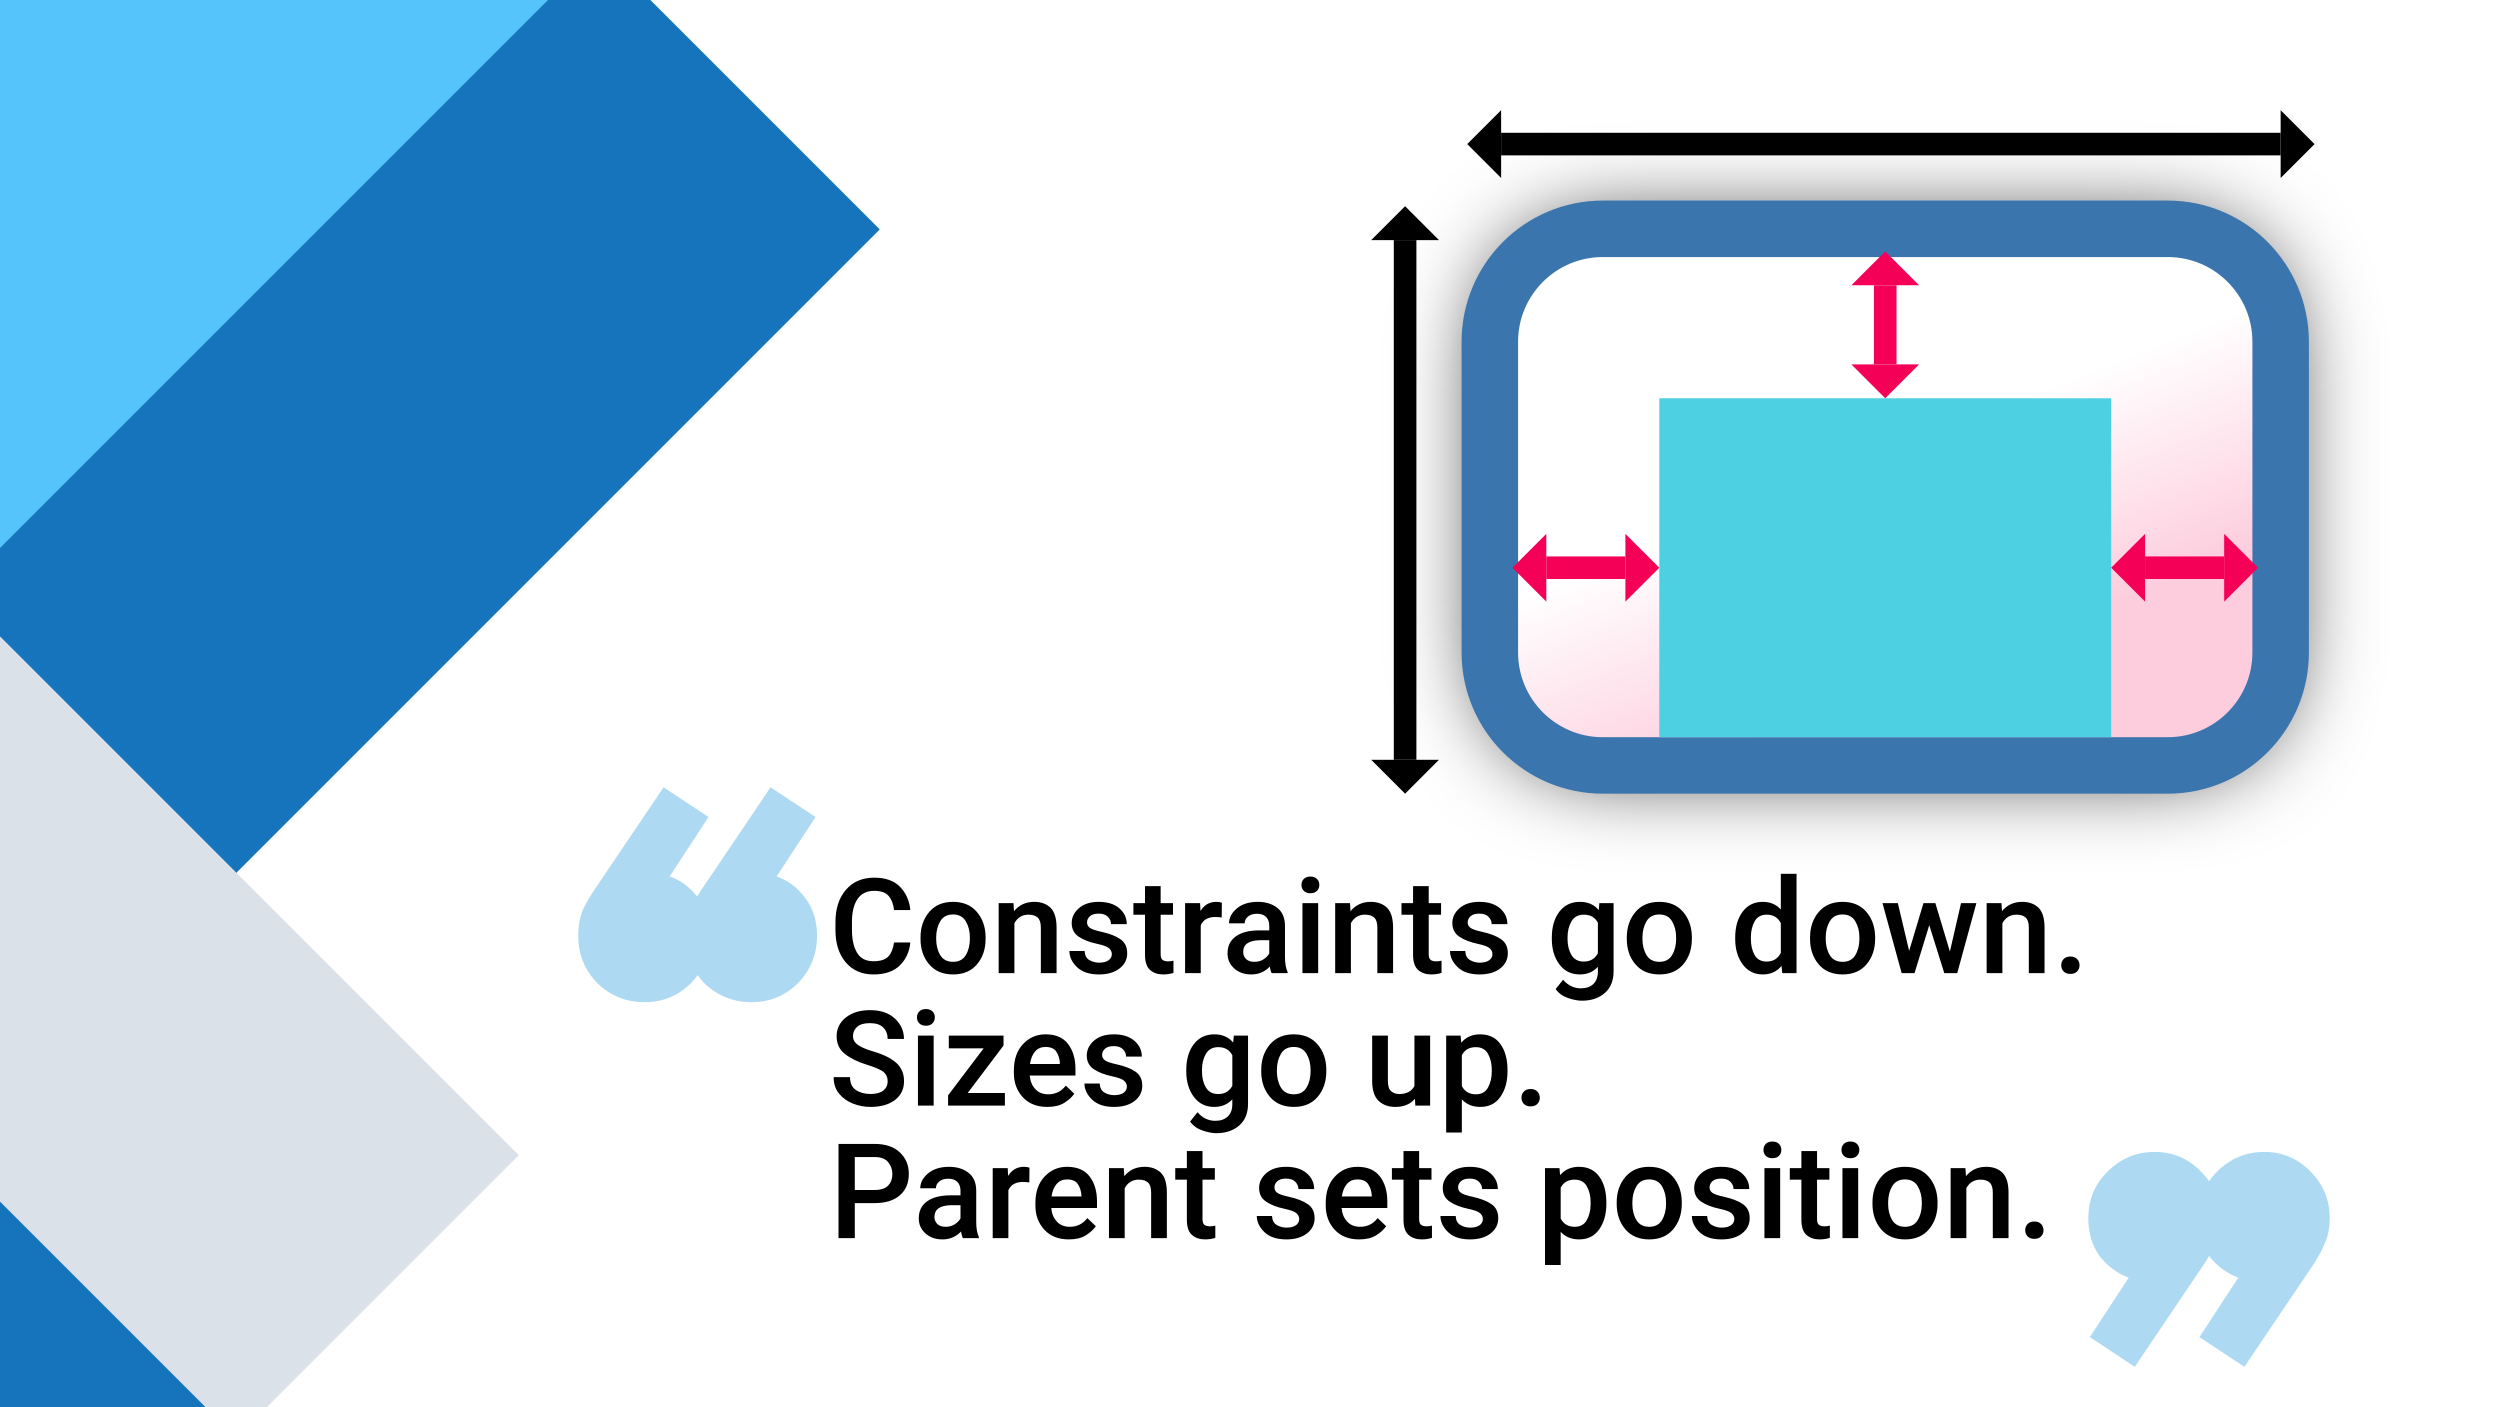
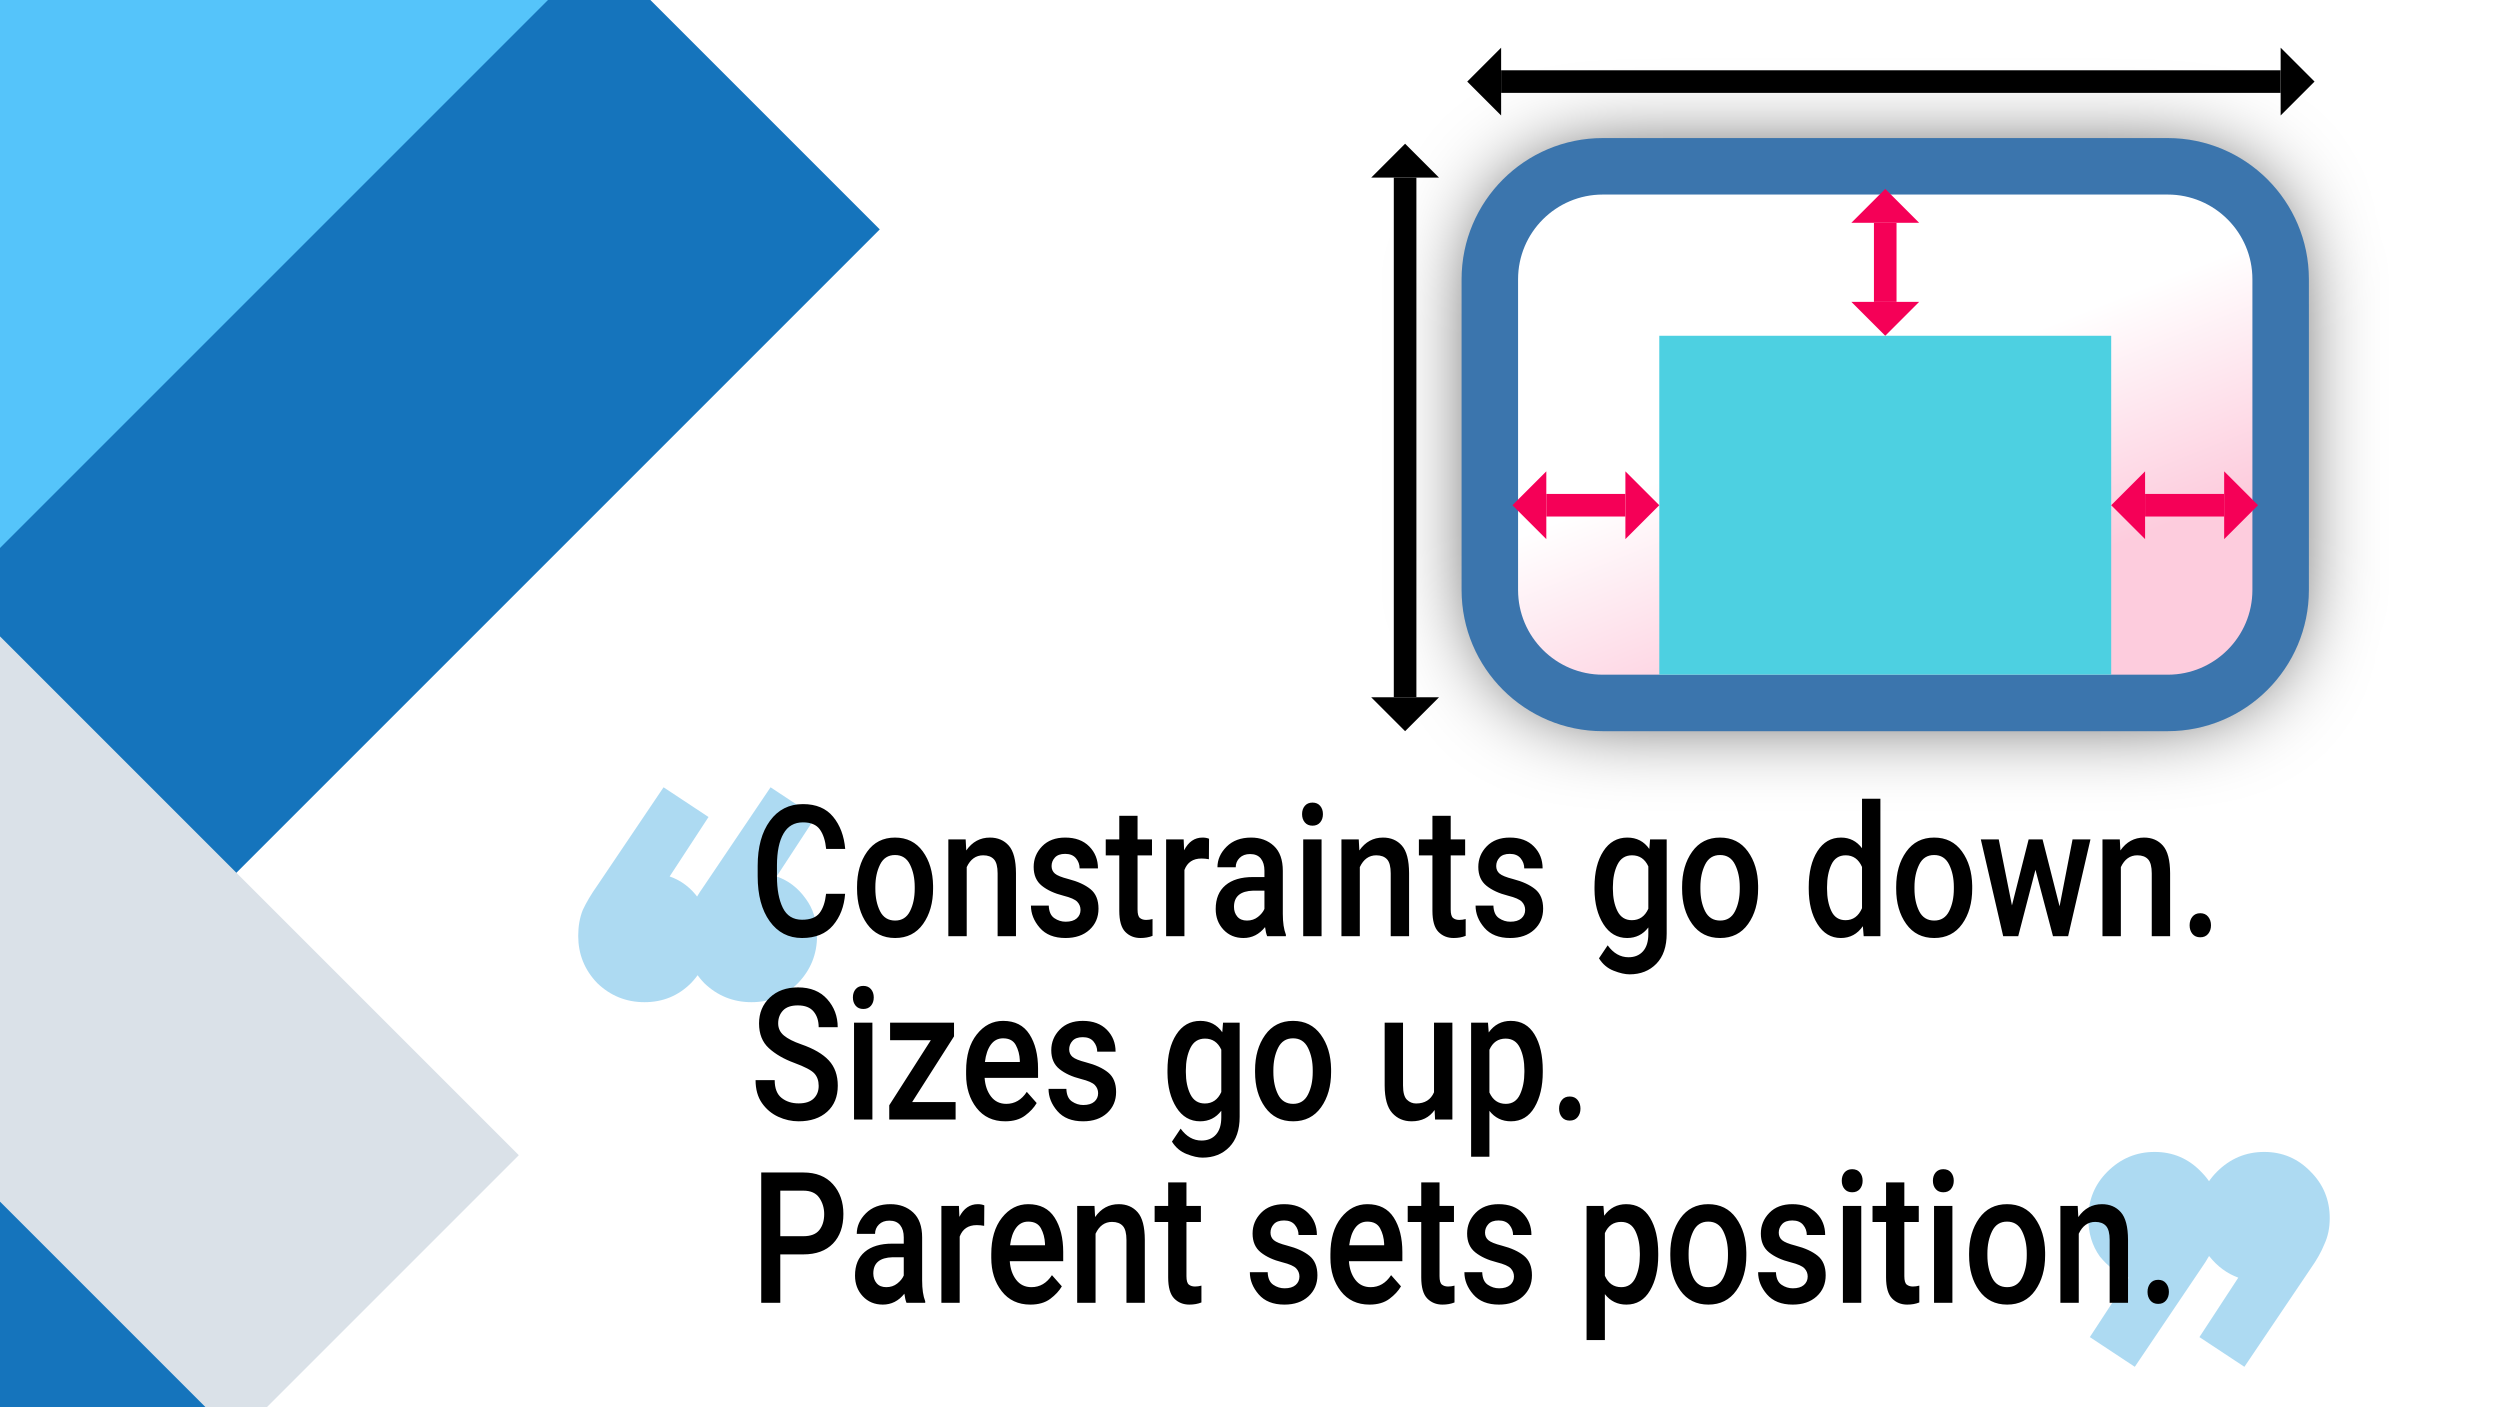
- <svg xmlns="http://www.w3.org/2000/svg" height="1080" width="1920" id="svg38" version="1.1" viewBox="0 0 1920 1080">
+ <svg xmlns="http://www.w3.org/2000/svg" viewBox="0 0 1920 1080" version="1.1" id="svg38" width="1920" height="1080">
  <defs id="defs16">
-     <marker refY="0.5" refX="0.5" markerHeight="3" markerWidth="3" viewBox="0 0 1 1" orient="auto-start-reverse" id="arrow-container-1">
-       <path style="fill:#f50057" id="path2" d="M 1,0.5 0.5,0 v 1 z" />
+     <marker id="arrow-container-1" orient="auto-start-reverse" viewBox="0 0 1 1" markerWidth="3" markerHeight="3" refX="0.5" refY="0.5">
+       <path d="M 1,0.5 0.5,0 v 1 z" id="path2" style="fill:#f50057" />
    </marker>
-     <marker refY="0.5" refX="0.5" markerHeight="3" markerWidth="3" viewBox="0 0 1 1" orient="auto-start-reverse" id="arrow-container-2">
-       <path style="fill:#000000" id="path5" d="M 1,0.5 0.5,0 v 1 z" />
+     <marker id="arrow-container-2" orient="auto-start-reverse" viewBox="0 0 1 1" markerWidth="3" markerHeight="3" refX="0.5" refY="0.5">
+       <path d="M 1,0.5 0.5,0 v 1 z" id="path5" style="fill:#000000" />
    </marker>
-     <filter height="2" width="2" y="-0.5" x="-0.5" id="shadow-container">
-       <feGaussianBlur id="feGaussianBlur8" stdDeviation="4" />
+     <filter id="shadow-container" x="-0.5" y="-0.5" width="2" height="2">
+       <feGaussianBlur stdDeviation="4" id="feGaussianBlur8" />
    </filter>
-     <linearGradient gradientUnits="userSpaceOnUse" gradientTransform="matrix(10.3703,0,0,7.259207,932.5437,-14.81848)" y2="83.367" x2="35.558" y1="39.443" x1="10.458" id="gradient-container">
-       <stop id="stop11" stop-color="#ffffff" offset="55%" />
-       <stop id="stop13" stop-color="#fdccdd" offset="100%" />
+     <linearGradient id="gradient-container" x1="10.458" y1="39.443" x2="35.558" y2="83.367" gradientTransform="matrix(10.3703,0,0,7.259207,932.5437,-14.81848)" gradientUnits="userSpaceOnUse">
+       <stop offset="55%" stop-color="#ffffff" id="stop11" />
+       <stop offset="100%" stop-color="#fdccdd" id="stop13" />
    </linearGradient>
  </defs>
-   <g transform="translate(-35.59322,98.30509)" id="g870">
-     <rect style="display:inline;opacity:1;fill:#1574bc;fill-opacity:1;stroke:none;stroke-width:2.531;stroke-linecap:butt;stroke-linejoin:miter;stroke-miterlimit:4;stroke-dasharray:none;stroke-opacity:1;paint-order:markers stroke fill" id="rect21" width="959.15" height="306.928" x="-511.287" y="251.069" transform="rotate(-45)" />
-     <rect style="display:inline;opacity:1;fill:#dae1e8;fill-opacity:1;stroke:none;stroke-width:6.906;stroke-linecap:butt;stroke-linejoin:miter;stroke-miterlimit:4;stroke-dasharray:none;stroke-opacity:1;paint-order:markers stroke fill" id="rect39" width="959.15" height="306.928" x="-94.413" y="250.92" transform="rotate(45)" />
-     <rect style="display:inline;opacity:1;fill:#1574bc;fill-opacity:1;stroke:none;stroke-width:6.906;stroke-linecap:butt;stroke-linejoin:miter;stroke-miterlimit:4;stroke-dasharray:none;stroke-opacity:1;paint-order:markers stroke fill" id="rect39-5" width="959.15" height="306.928" x="-94.413" y="557.848" transform="rotate(45)" />
-     <rect style="display:inline;opacity:1;fill:#55c4fa;fill-opacity:1;stroke:none;stroke-width:2.531;stroke-linecap:butt;stroke-linejoin:miter;stroke-miterlimit:4;stroke-dasharray:none;stroke-opacity:1;paint-order:markers stroke fill" id="rect21-0" width="959.15" height="306.928" x="-252.503" y="-53.686" transform="rotate(-45)" />
+   <g id="g870" transform="translate(-35.59322,98.30509)">
+     <rect transform="rotate(-45)" y="251.069" x="-511.287" height="306.928" width="959.15" id="rect21" style="display:inline;opacity:1;fill:#1574bc;fill-opacity:1;stroke:none;stroke-width:2.531;stroke-linecap:butt;stroke-linejoin:miter;stroke-miterlimit:4;stroke-dasharray:none;stroke-opacity:1;paint-order:markers stroke fill" />
+     <rect transform="rotate(45)" y="250.92" x="-94.413" height="306.928" width="959.15" id="rect39" style="display:inline;opacity:1;fill:#dae1e8;fill-opacity:1;stroke:none;stroke-width:6.906;stroke-linecap:butt;stroke-linejoin:miter;stroke-miterlimit:4;stroke-dasharray:none;stroke-opacity:1;paint-order:markers stroke fill" />
+     <rect transform="rotate(45)" y="557.848" x="-94.413" height="306.928" width="959.15" id="rect39-5" style="display:inline;opacity:1;fill:#1574bc;fill-opacity:1;stroke:none;stroke-width:6.906;stroke-linecap:butt;stroke-linejoin:miter;stroke-miterlimit:4;stroke-dasharray:none;stroke-opacity:1;paint-order:markers stroke fill" />
+     <rect transform="rotate(-45)" y="-53.686" x="-252.503" height="306.928" width="959.15" id="rect21-0" style="display:inline;opacity:1;fill:#55c4fa;fill-opacity:1;stroke:none;stroke-width:2.531;stroke-linecap:butt;stroke-linejoin:miter;stroke-miterlimit:4;stroke-dasharray:none;stroke-opacity:1;paint-order:markers stroke fill" />
  </g>
-   <path d="m 544.144,627.466 -29.847,45.648 c 8.974,3.121 16.386,8.778 22.239,16.972 5.852,7.803 8.778,17.362 8.778,28.676 0,14.046 -4.877,26.14 -14.631,36.284 -9.754,9.754 -21.654,14.631 -35.699,14.631 -14.046,0 -26.14,-4.877 -36.284,-14.631 -9.754,-10.144 -14.631,-22.239 -14.631,-36.284 0,-7.413 1.17,-14.046 3.511,-19.898 2.731,-5.852 6.438,-12.095 11.119,-18.727 l 50.915,-75.495 z m 82.166,0 -29.847,45.648 c 8.974,3.121 16.386,8.778 22.239,16.972 5.852,7.803 8.778,17.362 8.778,28.676 0,14.046 -4.877,26.14 -14.631,36.284 -9.754,9.754 -21.654,14.631 -35.699,14.631 -14.046,0 -26.14,-4.877 -36.284,-14.631 -9.754,-10.144 -14.631,-22.239 -14.631,-36.284 0,-7.413 1.17,-14.046 3.511,-19.898 2.731,-5.852 6.438,-12.095 11.119,-18.727 l 50.915,-75.495 z" style="font-style:normal;font-variant:normal;font-weight:bold;font-stretch:normal;font-size:360px;line-height:125%;font-family:'Product Sans';-inkscape-font-specification:'Product Sans Bold';letter-spacing:0px;word-spacing:0px;fill:#addaf2;fill-opacity:1;stroke:none;stroke-width:1.626px;stroke-linecap:butt;stroke-linejoin:miter;stroke-opacity:1" id="path913" />
-   <path d="m 1604.994,1026.893 29.847,-45.648 c -8.583,-3.121 -15.996,-8.583 -22.239,-16.387 -5.852,-8.193 -8.778,-17.947 -8.778,-29.262 0,-14.046 4.877,-25.945 14.631,-35.699 10.144,-10.144 22.239,-15.216 36.284,-15.216 14.046,0 25.945,5.072 35.699,15.216 9.754,9.754 14.631,21.654 14.631,35.699 0,7.413 -1.365,14.046 -4.097,19.898 -2.341,5.852 -5.852,12.095 -10.534,18.727 l -50.915,75.495 z m 84.166,0 29.847,-45.648 c -8.583,-3.121 -15.996,-8.583 -22.239,-16.387 -5.852,-8.193 -8.778,-17.947 -8.778,-29.262 0,-14.046 4.877,-25.945 14.631,-35.699 10.144,-10.144 22.239,-15.216 36.284,-15.216 14.046,0 25.945,5.072 35.699,15.216 9.754,9.754 14.631,21.654 14.631,35.699 0,7.413 -1.366,14.046 -4.097,19.898 -2.341,5.852 -5.852,12.095 -10.534,18.727 l -50.915,75.495 z" style="font-style:normal;font-variant:normal;font-weight:bold;font-stretch:normal;font-size:360px;line-height:125%;font-family:'Product Sans';-inkscape-font-specification:'Product Sans Bold';letter-spacing:0px;word-spacing:0px;fill:#addaf2;fill-opacity:1;stroke:none;stroke-width:1.626px;stroke-linecap:butt;stroke-linejoin:miter;stroke-opacity:1" id="path917" />
-   <text id="text887" y="747.37" x="636.568" style="font-style:normal;font-weight:normal;font-size:21.197px;line-height:125%;font-family:sans-serif;letter-spacing:0px;word-spacing:0px;fill:#000000;fill-opacity:1;stroke:none;stroke-width:0.53px;stroke-linecap:butt;stroke-linejoin:miter;stroke-opacity:1" xml:space="preserve">
-     <tspan style="font-style:normal;font-variant:normal;font-weight:500;font-stretch:normal;font-size:101.746px;line-height:100%;font-family:Roboto;-inkscape-font-specification:'Roboto Medium';stroke-width:0.53px" y="747.37" x="636.568" id="tspan885">Constraints go down.</tspan>
-     <tspan id="tspan891" style="font-style:normal;font-variant:normal;font-weight:500;font-stretch:normal;font-size:101.746px;line-height:100%;font-family:Roboto;-inkscape-font-specification:'Roboto Medium';stroke-width:0.53px" y="849.115" x="636.568">Sizes go up.</tspan>
-     <tspan id="tspan889" style="font-style:normal;font-variant:normal;font-weight:500;font-stretch:normal;font-size:101.746px;line-height:100%;font-family:Roboto;-inkscape-font-specification:'Roboto Medium';stroke-width:0.53px" y="950.862" x="636.568">Parent sets position.</tspan>
+   <path id="path913" style="font-style:normal;font-variant:normal;font-weight:bold;font-stretch:normal;font-size:360px;line-height:125%;font-family:'Product Sans';-inkscape-font-specification:'Product Sans Bold';letter-spacing:0px;word-spacing:0px;fill:#addaf2;fill-opacity:1;stroke:none;stroke-width:1.626px;stroke-linecap:butt;stroke-linejoin:miter;stroke-opacity:1" d="m 544.144,627.466 -29.847,45.648 c 8.974,3.121 16.386,8.778 22.239,16.972 5.852,7.803 8.778,17.362 8.778,28.676 0,14.046 -4.877,26.14 -14.631,36.284 -9.754,9.754 -21.654,14.631 -35.699,14.631 -14.046,0 -26.14,-4.877 -36.284,-14.631 -9.754,-10.144 -14.631,-22.239 -14.631,-36.284 0,-7.413 1.17,-14.046 3.511,-19.898 2.731,-5.852 6.438,-12.095 11.119,-18.727 l 50.915,-75.495 z m 82.166,0 -29.847,45.648 c 8.974,3.121 16.386,8.778 22.239,16.972 5.852,7.803 8.778,17.362 8.778,28.676 0,14.046 -4.877,26.14 -14.631,36.284 -9.754,9.754 -21.654,14.631 -35.699,14.631 -14.046,0 -26.14,-4.877 -36.284,-14.631 -9.754,-10.144 -14.631,-22.239 -14.631,-36.284 0,-7.413 1.17,-14.046 3.511,-19.898 2.731,-5.852 6.438,-12.095 11.119,-18.727 l 50.915,-75.495 z" />
+   <path id="path917" style="font-style:normal;font-variant:normal;font-weight:bold;font-stretch:normal;font-size:360px;line-height:125%;font-family:'Product Sans';-inkscape-font-specification:'Product Sans Bold';letter-spacing:0px;word-spacing:0px;fill:#addaf2;fill-opacity:1;stroke:none;stroke-width:1.626px;stroke-linecap:butt;stroke-linejoin:miter;stroke-opacity:1" d="m 1604.994,1026.893 29.847,-45.648 c -8.583,-3.121 -15.996,-8.583 -22.239,-16.387 -5.852,-8.193 -8.778,-17.947 -8.778,-29.262 0,-14.046 4.877,-25.945 14.631,-35.699 10.144,-10.144 22.239,-15.216 36.284,-15.216 14.046,0 25.945,5.072 35.699,15.216 9.754,9.754 14.631,21.654 14.631,35.699 0,7.413 -1.365,14.046 -4.097,19.898 -2.341,5.852 -5.852,12.095 -10.534,18.727 l -50.915,75.495 z m 84.166,0 29.847,-45.648 c -8.583,-3.121 -15.996,-8.583 -22.239,-16.387 -5.852,-8.193 -8.778,-17.947 -8.778,-29.262 0,-14.046 4.877,-25.945 14.631,-35.699 10.144,-10.144 22.239,-15.216 36.284,-15.216 14.046,0 25.945,5.072 35.699,15.216 9.754,9.754 14.631,21.654 14.631,35.699 0,7.413 -1.366,14.046 -4.097,19.898 -2.341,5.852 -5.852,12.095 -10.534,18.727 l -50.915,75.495 z" />
+   <text transform="scale(0.9188641,1.0883)" xml:space="preserve" style="font-style:normal;font-weight:normal;font-size:26.948px;line-height:125%;font-family:sans-serif;letter-spacing:0px;word-spacing:0px;fill:#000000;fill-opacity:1;stroke:none;stroke-width:0.674px;stroke-linecap:butt;stroke-linejoin:miter;stroke-opacity:1" x="626.843" y="660.676" id="text887">
+     <tspan id="tspan885" x="626.843" y="660.676" style="font-style:normal;font-variant:normal;font-weight:500;font-stretch:normal;font-size:129.352px;line-height:100%;font-family:Roboto;-inkscape-font-specification:'Roboto Medium';stroke-width:0.674px">Constraints go down.</tspan>
+     <tspan x="626.843" y="790.028" style="font-style:normal;font-variant:normal;font-weight:500;font-stretch:normal;font-size:129.352px;line-height:100%;font-family:Roboto;-inkscape-font-specification:'Roboto Medium';stroke-width:0.674px" id="tspan891">Sizes go up.</tspan>
+     <tspan x="626.843" y="919.38" style="font-style:normal;font-variant:normal;font-weight:500;font-stretch:normal;font-size:129.352px;line-height:100%;font-family:Roboto;-inkscape-font-specification:'Roboto Medium';stroke-width:0.674px" id="tspan889">Parent sets position.</tspan>
  </text>
-   <g transform="translate(81.49705,-26.36669)" id="g4693">
-     <rect x="15" y="1005" width="70" height="47.5" rx="10" ry="10" id="rect20" style="fill:#000000;filter:url(#shadow-container)" transform="matrix(8.676412,0,0,8.676412,932.5437,-8517.702)" />
-     <rect x="1062.69" y="202.092" width="607.349" height="412.13" rx="86.764" ry="86.764" id="rect22" style="fill:url(#gradient-container);stroke:#3b75ad;stroke-width:43.382" />
-     <rect x="1192.836" y="332.238" width="347.056" height="260.292" id="rect24" style="fill:#4dd0e1;stroke-width:8.676" />
-     <line x1="1106.072" y1="462.384" x2="1166.807" y2="462.384" id="line26" style="stroke:#f50057;stroke-width:17.353;marker-start:url(#arrow-container-1);marker-end:url(#arrow-container-1)" />
-     <line x1="1565.922" y1="462.384" x2="1626.657" y2="462.384" id="line28" style="stroke:#f50057;stroke-width:17.353;marker-start:url(#arrow-container-1);marker-end:url(#arrow-container-1)" />
-     <line x1="1366.364" y1="245.474" x2="1366.364" y2="306.209" id="line30" style="stroke:#f50057;stroke-width:17.353;marker-start:url(#arrow-container-1);marker-end:url(#arrow-container-1)" />
-     <line x1="1071.366" y1="137.019" x2="1670.039" y2="137.019" id="line34" style="stroke:#000000;stroke-width:17.353;stroke-miterlimit:4;stroke-dasharray:none;stroke-opacity:1;marker-start:url(#arrow-container-2);marker-end:url(#arrow-container-2)" />
-     <line x1="997.617" y1="210.768" x2="997.617" y2="609.883" id="line36" style="stroke:#000000;stroke-width:17.353;stroke-opacity:1;marker-start:url(#arrow-container-2);marker-end:url(#arrow-container-2)" />
-     <path id="path915" style="font-style:normal;font-variant:normal;font-weight:bold;font-stretch:normal;font-size:360px;line-height:125%;font-family:'Product Sans';-inkscape-font-specification:'Product Sans Bold';letter-spacing:0px;word-spacing:0px;fill:#000000;fill-opacity:1;stroke:none;stroke-width:1.319px;stroke-linecap:butt;stroke-linejoin:miter;stroke-opacity:1" d="M 529.595,513.575 Z" />
-     <path id="path919" style="font-style:normal;font-variant:normal;font-weight:bold;font-stretch:normal;font-size:360px;line-height:125%;font-family:'Product Sans';-inkscape-font-specification:'Product Sans Bold';letter-spacing:0px;word-spacing:0px;fill:#000000;fill-opacity:1;stroke:none;stroke-width:1.319px;stroke-linecap:butt;stroke-linejoin:miter;stroke-opacity:1" d="M 856.004,513.575 Z" />
+   <g id="g4693" transform="translate(81.49705,-74.36669)">
+     <rect transform="matrix(8.676412,0,0,8.676412,932.5437,-8517.702)" style="fill:#000000;filter:url(#shadow-container)" id="rect20" ry="10" rx="10" height="47.5" width="70" y="1005" x="15" />
+     <rect style="fill:url(#gradient-container);stroke:#3b75ad;stroke-width:43.382" id="rect22" ry="86.764" rx="86.764" height="412.13" width="607.349" y="202.092" x="1062.69" />
+     <rect style="fill:#4dd0e1;stroke-width:8.676" id="rect24" height="260.292" width="347.056" y="332.238" x="1192.836" />
+     <line style="stroke:#f50057;stroke-width:17.353;marker-start:url(#arrow-container-1);marker-end:url(#arrow-container-1)" id="line26" y2="462.384" x2="1166.807" y1="462.384" x1="1106.072" />
+     <line style="stroke:#f50057;stroke-width:17.353;marker-start:url(#arrow-container-1);marker-end:url(#arrow-container-1)" id="line28" y2="462.384" x2="1626.657" y1="462.384" x1="1565.922" />
+     <line style="stroke:#f50057;stroke-width:17.353;marker-start:url(#arrow-container-1);marker-end:url(#arrow-container-1)" id="line30" y2="306.209" x2="1366.364" y1="245.474" x1="1366.364" />
+     <line style="stroke:#000000;stroke-width:17.353;stroke-miterlimit:4;stroke-dasharray:none;stroke-opacity:1;marker-start:url(#arrow-container-2);marker-end:url(#arrow-container-2)" id="line34" y2="137.019" x2="1670.039" y1="137.019" x1="1071.366" />
+     <line style="stroke:#000000;stroke-width:17.353;stroke-opacity:1;marker-start:url(#arrow-container-2);marker-end:url(#arrow-container-2)" id="line36" y2="609.883" x2="997.617" y1="210.768" x1="997.617" />
+     <path d="M 529.595,513.575 Z" style="font-style:normal;font-variant:normal;font-weight:bold;font-stretch:normal;font-size:360px;line-height:125%;font-family:'Product Sans';-inkscape-font-specification:'Product Sans Bold';letter-spacing:0px;word-spacing:0px;fill:#000000;fill-opacity:1;stroke:none;stroke-width:1.319px;stroke-linecap:butt;stroke-linejoin:miter;stroke-opacity:1" id="path915" />
+     <path d="M 856.004,513.575 Z" style="font-style:normal;font-variant:normal;font-weight:bold;font-stretch:normal;font-size:360px;line-height:125%;font-family:'Product Sans';-inkscape-font-specification:'Product Sans Bold';letter-spacing:0px;word-spacing:0px;fill:#000000;fill-opacity:1;stroke:none;stroke-width:1.319px;stroke-linecap:butt;stroke-linejoin:miter;stroke-opacity:1" id="path919" />
  </g>
</svg>
